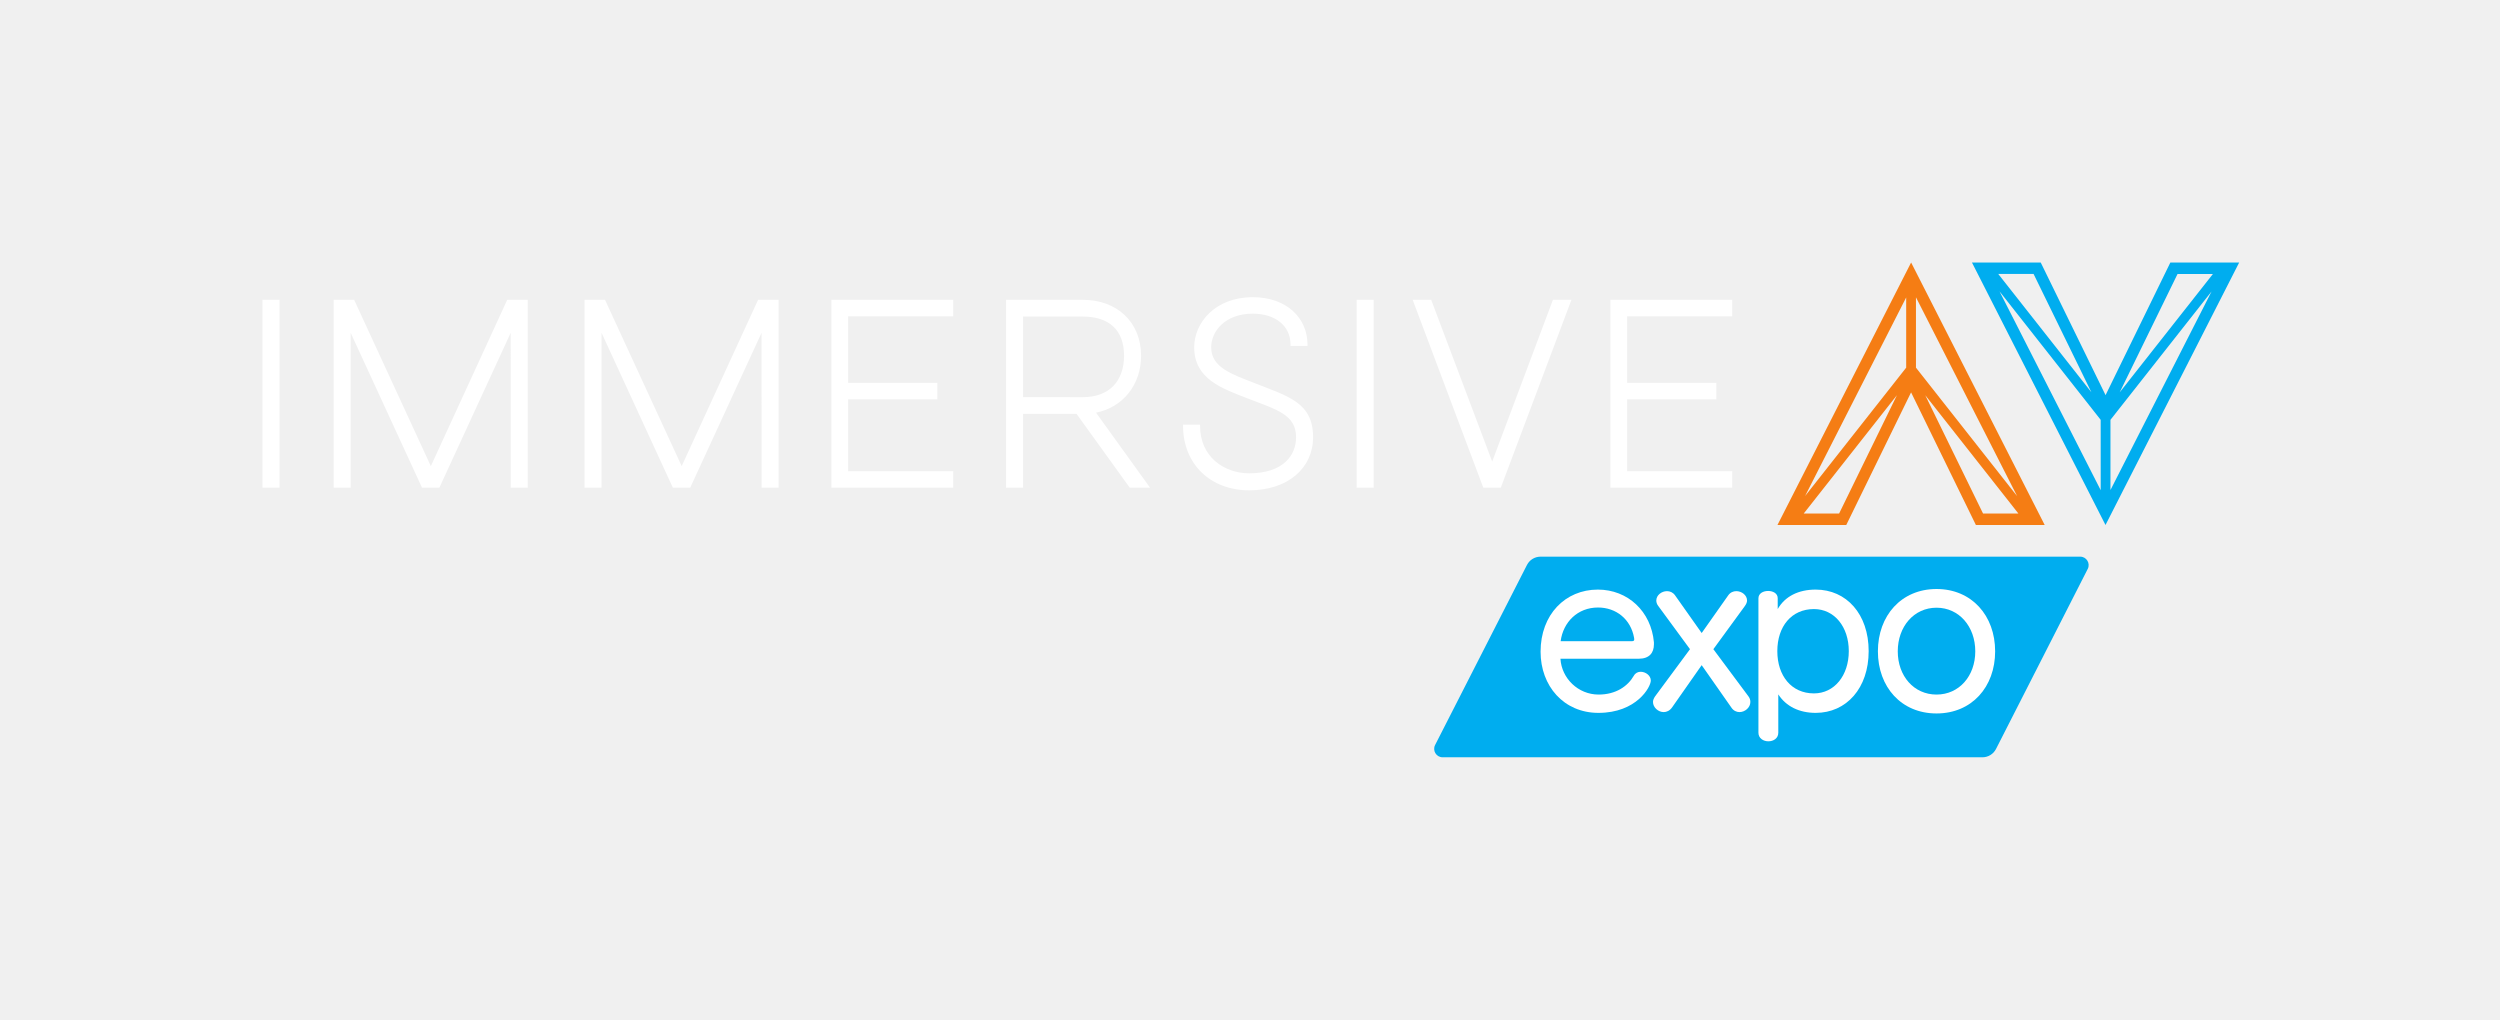
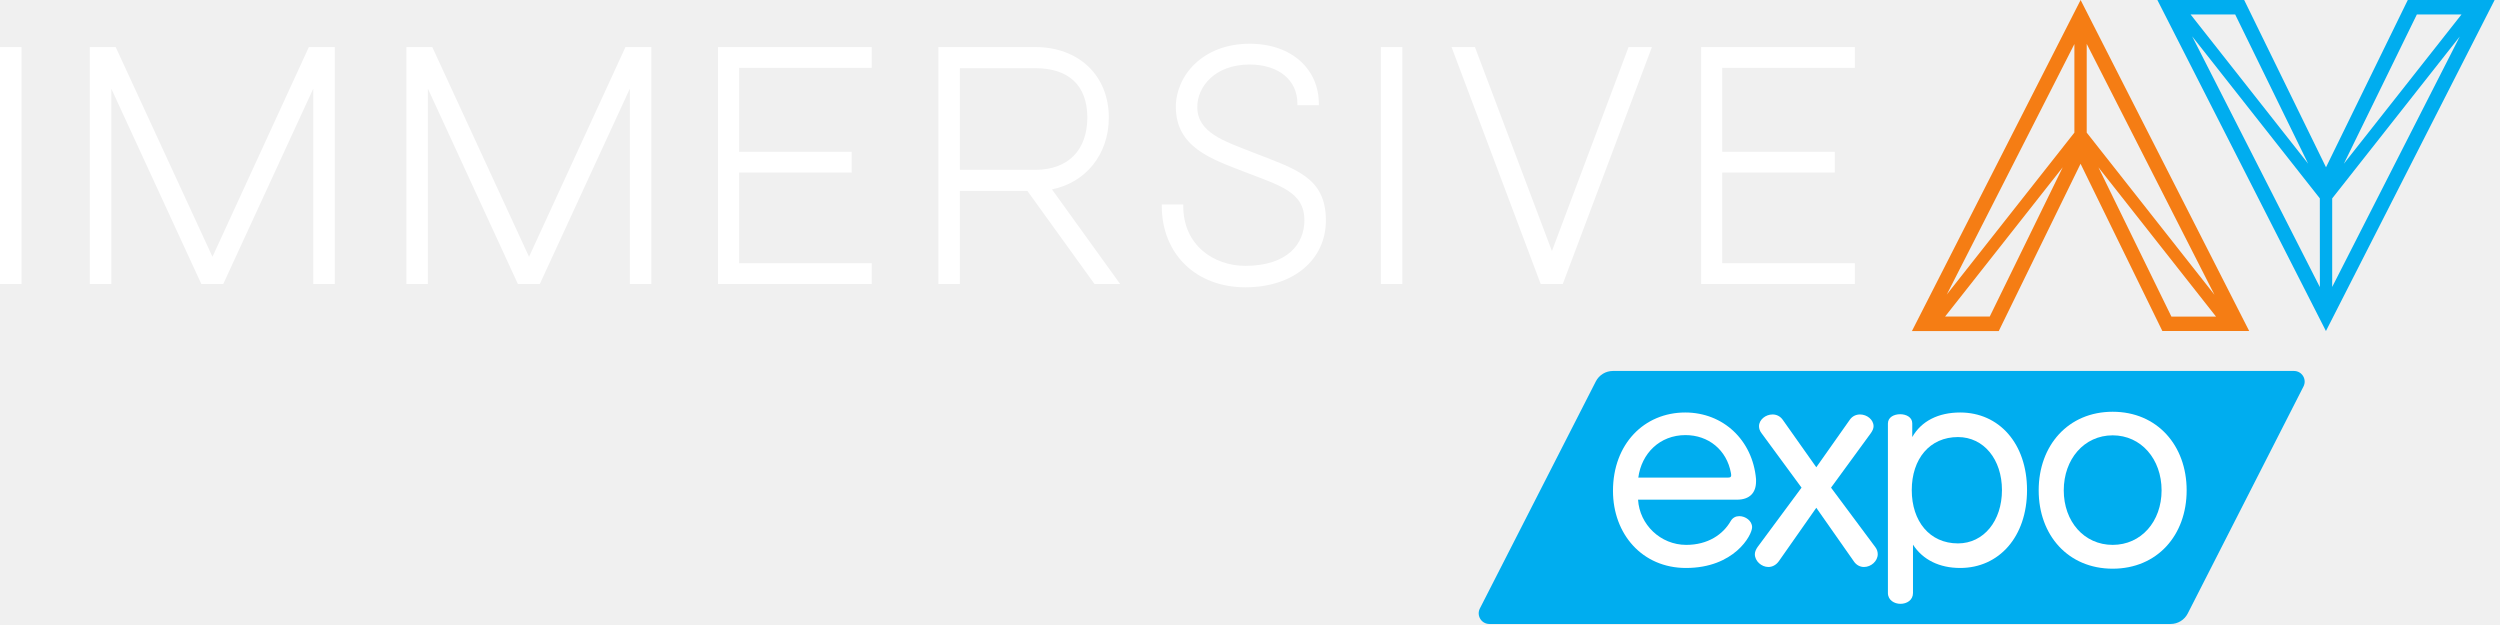
- <svg xmlns="http://www.w3.org/2000/svg" version="1.1" id="svg2" xml:space="preserve" width="1019.747" height="415.973" viewBox="0 0 1019.747 415.973">
-   <defs id="defs6" />
-   <g id="g10" transform="matrix(1.333333,0,0,-1.333333,0,415.9733)">
-     <g id="g12" transform="scale(0.1)">
-       <path d="m 4413.37,803.059 c -19.32,0 -31.82,20.421 -23.04,37.632 l 281.04,550.759 c 7.96,15.59 23.98,25.4 41.48,25.4 h 1650.96 c 19.32,0 31.82,-20.4 23.05,-37.6 L 6106.25,828.488 c -7.95,-15.597 -23.98,-25.418 -41.49,-25.418 l -1651.39,-0.011" style="fill:#00adef;fill-opacity:1;fill-rule:nonzero;stroke:none" id="path14" />
-       <path d="m 4991.84,1158.2 c 5.36,0 7.74,1.19 7.74,5.97 0,1.19 -0.59,2.98 -0.59,4.76 -10.12,56.59 -54.82,92.35 -110.22,92.35 -62.56,0 -106.66,-44.68 -114.39,-103.08 z m -218.06,-53.61 c 3.57,-60.19 54.21,-109.641 116.77,-109.641 53.03,0 89.38,25.621 107.84,57.801 4.78,8.34 12.51,11.92 20.86,11.92 14.9,0 30.97,-11.32 30.97,-26.81 0,-19.67 -43.49,-98.911 -160.25,-98.911 -106.07,0 -176.97,82.221 -176.97,187.081 0,113.8 75.68,190.07 175.18,190.07 91.75,0 163.25,-66.74 171.58,-161.46 v -5.97 c 0,-26.22 -14.3,-44.08 -46.46,-44.08 h -239.52" style="fill:#ffffff;fill-opacity:1;fill-rule:nonzero;stroke:none" id="path16" />
-       <path d="m 5205.83,1084.92 -90.56,-129.291 c -7.14,-10.129 -16.68,-14.301 -25.62,-14.301 -16.68,0 -32.76,14.301 -32.76,30.992 0,5.348 2.38,11.309 6.54,17.282 l 106.65,144.178 -97.11,132.27 c -4.18,5.35 -5.96,11.32 -5.96,16.68 0,16.09 16.09,28.6 32.77,28.6 8.95,0 17.87,-3.58 24.43,-12.51 l 81.62,-115.59 81.04,114.99 c 6.54,9.53 16.08,13.11 25.02,13.11 16.68,0 32.76,-12.51 32.76,-28.6 0,-5.36 -2.38,-10.73 -6.54,-16.68 l -96.53,-132.27 107.25,-144.178 c 4.17,-5.372 5.95,-11.332 5.95,-17.282 0,-16.691 -16.08,-30.992 -33.37,-30.992 -8.92,0 -18.46,4.172 -25.02,14.301 l -90.56,129.291" style="fill:#ffffff;fill-opacity:1;fill-rule:nonzero;stroke:none" id="path18" />
-       <path d="m 5655.91,1127.82 c 0,74.48 -44.08,128.69 -106.64,128.69 -68.52,0 -112.01,-53.02 -112.01,-128.69 0,-75.66 43.49,-129.289 112.01,-129.289 62.56,0 106.64,54.819 106.64,129.289 z m -276.45,161.45 c 0,15.5 14.9,22.65 29.79,22.65 14.31,0 29.2,-7.15 29.2,-22.04 v -33.37 c 22.04,38.73 63.16,59.59 116.17,59.59 94.15,0 162.07,-75.08 162.07,-188.28 0,-113.2 -67.92,-188.871 -162.07,-188.871 -50.04,0 -90.55,19.653 -114.39,56.59 V 878.168 c 0,-17.258 -14.89,-26.207 -30.38,-26.207 -14.89,0 -30.39,8.949 -30.39,26.207 v 411.102" style="fill:#ffffff;fill-opacity:1;fill-rule:nonzero;stroke:none" id="path20" />
-       <path d="m 6042.85,1127.22 c 0,75.68 -49.46,133.46 -118.57,133.46 -69.12,0 -118.57,-57.78 -118.57,-133.46 0,-75.66 49.45,-132.271 118.57,-132.271 69.11,0 118.57,56.611 118.57,132.271 z m -297.91,0 c 0,109.03 71.5,190.67 179.34,190.67 107.83,0 179.34,-81.64 179.34,-190.67 0,-109.03 -71.51,-190.052 -179.34,-190.052 -107.84,0 -179.34,81.022 -179.34,190.052" style="fill:#ffffff;fill-opacity:1;fill-rule:nonzero;stroke:none" id="path22" />
-       <path d="m 3129.81,1904.83 v 246.55 h 183.61 c 79.5,-0.49 124.99,-40.62 125.41,-119.68 -0.32,-79.12 -46.27,-126.52 -125.41,-126.94 z m 361.04,126.87 c -0.12,103.32 -74.39,170.7 -177.43,170.85 h -235.69 v -574.72 h 52.08 v 225.79 h 163.65 l 162.71,-225.79 h 62.16 l -165.27,229.49 c 81.87,16.39 137.93,85.11 137.79,174.38 z m 346.28,-83.53 -1.52,-3.84 1.52,3.92 c -66.32,26 -132.3,46.83 -131.8,109.39 0.06,47.67 41.51,102.47 127.06,102.62 70.59,-0.29 115.5,-38.03 115.62,-94.58 v -4.13 H 4000 v 4.13 c -0.12,80.81 -63.17,144.84 -167.61,144.98 -115.39,-0.14 -178.86,-78.63 -179.09,-153.02 0.13,-98 85.84,-126.38 163.78,-156.81 88.37,-34.37 148.2,-49.04 147.91,-119.16 -0.27,-55.22 -39.41,-109.55 -143.17,-109.88 -77.65,0.2 -150.41,50.85 -150.48,144.69 v 4.2 h -52.09 v -4.2 c 0.24,-115.36 82.43,-196.58 202.57,-196.71 118.07,0.13 195.02,67.96 195.26,161.9 0.05,106.54 -74.79,125.08 -179.95,166.5 z m 313.19,-320.34 h 52.06 v 574.72 h -52.06 z m 414.66,79.86 -186.61,494.86 h -56.67 l 216.06,-574.72 h 53.55 l 216.07,574.72 h -56.61 z m 734.31,444.47 v 50.39 h -372.65 v -574.72 h 372.65 v 50.4 h -321.5 v 219.9 h 272.93 v 50.33 h -272.93 v 203.7 z M 802.992,1627.83 h 52.121 v 574.72 h -52.121 z m 515.038,65.95 -234.6,508.77 h -62.71 v -574.72 h 52.09 l -0.01,473.84 218.24,-473.84 h 53.13 l 218.18,473.84 0.06,-473.84 h 52.12 v 574.72 h -62.82 z m 767.4,0.06 -234.56,508.71 h -62.68 v -574.72 h 52.06 v 473.84 l 218.17,-473.84 h 53.13 l 218.24,473.84 0.07,-473.84 h 52.08 v 574.72 h -62.78 z m 457.98,-66.01 h 372.72 v 50.4 h -321.48 v 219.9 h 272.9 v 50.33 h -272.9 v 203.68 h 321.48 v 50.41 h -372.72 v -574.72" style="fill:#fff;fill-opacity:1;fill-rule:nonzero;stroke:none" id="path24" />
-       <path d="m 5831.49,2209.86 v -214.81 l -309.38,-392.83 z m -313.44,-661.03 285.19,362.15 -176.95,-362.15 z m 652.93,52.96 -309.61,393.23 v 215.31 z m 3.8,-53.02 h -108.14 l -176.88,362.02 z m -328.2,767.98 -408.91,-803.07 h 210.47 l 198.31,405.79 198.27,-405.72 h 210.5 l -408.64,803" style="fill:#f57d14;fill-opacity:1;fill-rule:nonzero;stroke:none" id="path26" />
-       <path d="m 6456.42,1620.66 v 214.77 l 309.29,392.74 z m 313.41,660.93 -285.16,-362.05 176.96,362.05 z m -652.93,-52.92 309.58,-393.21 0.07,-215.29 z m -3.8,53.01 h 108.12 l 176.87,-361.95 z m 526.57,35.05 -198.24,-405.78 -198.34,405.73 h -210.4 l 408.56,-802.99 408.93,803.04 h -210.51" style="fill:#00adef;fill-opacity:1;fill-rule:nonzero;stroke:none" id="path28" />
-     </g>
-   </g>
+ <svg xmlns="http://www.w3.org/2000/svg" width="416" height="104" viewBox="0 0 416 104" fill="none">
+   <path d="M247.833 103.83C246.506 103.83 245.648 102.429 246.251 101.249L265.543 63.47C266.089 62.401 267.189 61.728 268.39 61.728H381.719C383.046 61.728 383.904 63.127 383.302 64.307L364.039 102.086C363.494 103.156 362.393 103.829 361.191 103.829L247.833 103.83Z" fill="#00ADEF" />
+   <path d="M287.541 79.47C287.909 79.47 288.073 79.389 288.073 79.061C288.073 78.979 288.032 78.856 288.032 78.734C287.337 74.853 284.269 72.4 280.466 72.4C276.172 72.4 273.144 75.465 272.614 79.47H287.541ZM272.573 83.148C272.818 87.276 276.294 90.668 280.588 90.668C284.228 90.668 286.724 88.911 287.991 86.704C288.319 86.132 288.85 85.886 289.423 85.886C290.446 85.886 291.549 86.662 291.549 87.725C291.549 89.074 288.563 94.51 280.548 94.51C273.267 94.51 268.4 88.87 268.4 81.677C268.4 73.871 273.595 68.639 280.426 68.639C286.724 68.639 291.632 73.217 292.204 79.715V80.124C292.204 81.923 291.222 83.148 289.014 83.148H272.573Z" fill="white" />
+   <path d="M302.231 84.496L296.014 93.365C295.524 94.059 294.869 94.346 294.256 94.346C293.111 94.346 292.007 93.365 292.007 92.22C292.007 91.853 292.17 91.444 292.456 91.034L299.777 81.145L293.111 72.072C292.824 71.705 292.701 71.295 292.701 70.927C292.701 69.824 293.806 68.966 294.951 68.966C295.565 68.966 296.178 69.211 296.628 69.824L302.231 77.753L307.794 69.865C308.243 69.211 308.897 68.966 309.511 68.966C310.656 68.966 311.76 69.824 311.76 70.927C311.76 71.295 311.597 71.663 311.311 72.072L304.685 81.145L312.047 91.034C312.333 91.403 312.455 91.812 312.455 92.22C312.455 93.365 311.352 94.346 310.165 94.346C309.552 94.346 308.897 94.059 308.447 93.365L302.231 84.496Z" fill="white" />
+   <path d="M333.126 81.554C333.126 76.445 330.1 72.727 325.806 72.727C321.102 72.727 318.117 76.364 318.117 81.554C318.117 86.744 321.102 90.423 325.806 90.423C330.1 90.423 333.126 86.662 333.126 81.554ZM314.149 70.48C314.149 69.416 315.172 68.926 316.194 68.926C317.177 68.926 318.199 69.416 318.199 70.438V72.727C319.712 70.07 322.534 68.639 326.173 68.639C332.636 68.639 337.298 73.789 337.298 81.554C337.298 89.319 332.636 94.51 326.173 94.51C322.738 94.51 319.957 93.162 318.321 90.628V98.679C318.321 99.863 317.299 100.477 316.236 100.477C315.213 100.477 314.149 99.863 314.149 98.679V70.48Z" fill="white" />
+   <path d="M359.687 81.594C359.687 76.403 356.292 72.44 351.548 72.44C346.803 72.44 343.409 76.403 343.409 81.594C343.409 86.784 346.803 90.667 351.548 90.667C356.292 90.667 359.687 86.784 359.687 81.594ZM339.237 81.594C339.237 74.116 344.145 68.516 351.548 68.516C358.95 68.516 363.859 74.116 363.859 81.594C363.859 89.073 358.95 94.631 351.548 94.631C344.145 94.631 339.237 89.073 339.237 81.594Z" fill="white" />
+   <path d="M159.723 28.255V11.343H172.327C177.784 11.377 180.907 14.13 180.936 19.553C180.914 24.98 177.76 28.231 172.327 28.26L159.723 28.255ZM184.507 19.553C184.498 12.466 179.4 7.844 172.327 7.833H156.148V47.256H159.723V31.768H170.957L182.126 47.256H186.393L175.048 31.514C180.668 30.39 184.516 25.676 184.507 19.553ZM208.277 25.282L208.173 25.546L208.277 25.277C203.724 23.493 199.195 22.064 199.23 17.773C199.234 14.503 202.079 10.744 207.952 10.734C212.797 10.754 215.88 13.343 215.888 17.222V17.505H219.457V17.222C219.449 11.679 215.121 7.287 207.952 7.277C200.031 7.287 195.674 12.671 195.658 17.773C195.667 24.495 201.55 26.442 206.901 28.529C212.967 30.887 217.074 31.893 217.054 36.703C217.035 40.491 214.349 44.218 207.226 44.24C201.896 44.227 196.901 40.752 196.896 34.315V34.027H193.321V34.315C193.337 42.228 198.979 47.8 207.226 47.809C215.331 47.8 220.613 43.147 220.629 36.703C220.633 29.395 215.496 28.123 208.277 25.282V25.282ZM229.776 47.256H233.349V7.833H229.776V47.256ZM258.24 41.778L245.43 7.833H241.54L256.371 47.256H260.047L274.879 7.833H270.993L258.24 41.778ZM308.646 11.29V7.833H283.066V47.256H308.646V43.799H286.577V28.715H305.312V25.262H286.577V11.29H308.646ZM0 47.256H3.578V7.833H0V47.256ZM35.355 42.732L19.25 7.833H14.946V47.256H18.521L18.521 14.753L33.502 47.256H37.149L52.126 14.753L52.13 47.256H55.708V7.833H51.395L35.355 42.732ZM88.032 42.728L71.931 7.833H67.628V47.256H71.202V14.753L86.178 47.256H89.825L104.806 14.753L104.811 47.256H108.386V7.833H104.077L88.032 42.728ZM119.47 47.256H145.055V43.799H122.987V28.715H141.721V25.262H122.987V11.291H145.055V7.833H119.47V47.256" fill="white" />
+   <path d="M345.179 7.332V22.067L323.942 49.013L345.179 7.332ZM323.663 52.675L343.24 27.834L331.093 52.675H323.663ZM368.483 49.042L347.23 22.069V7.3L368.483 49.042ZM368.744 52.679H361.321L349.179 27.846L368.744 52.679ZM346.215 4.19617e-05L318.146 55.086H332.593L346.206 27.251L359.816 55.081H374.266L346.215 4.19617e-05Z" fill="#F57D14" />
+   <path d="M388.077 47.746V33.014L409.308 6.075L388.077 47.746ZM409.591 2.411L390.016 27.245L402.164 2.411H409.591ZM364.771 6.041L386.022 33.012L386.027 47.78L364.771 6.041ZM364.51 2.404H371.932L384.073 27.232L364.51 2.404ZM400.656 0L387.048 27.834L373.433 0.004H358.99L387.036 55.084L415.106 0H400.656Z" fill="#00ADEF" />
</svg>
